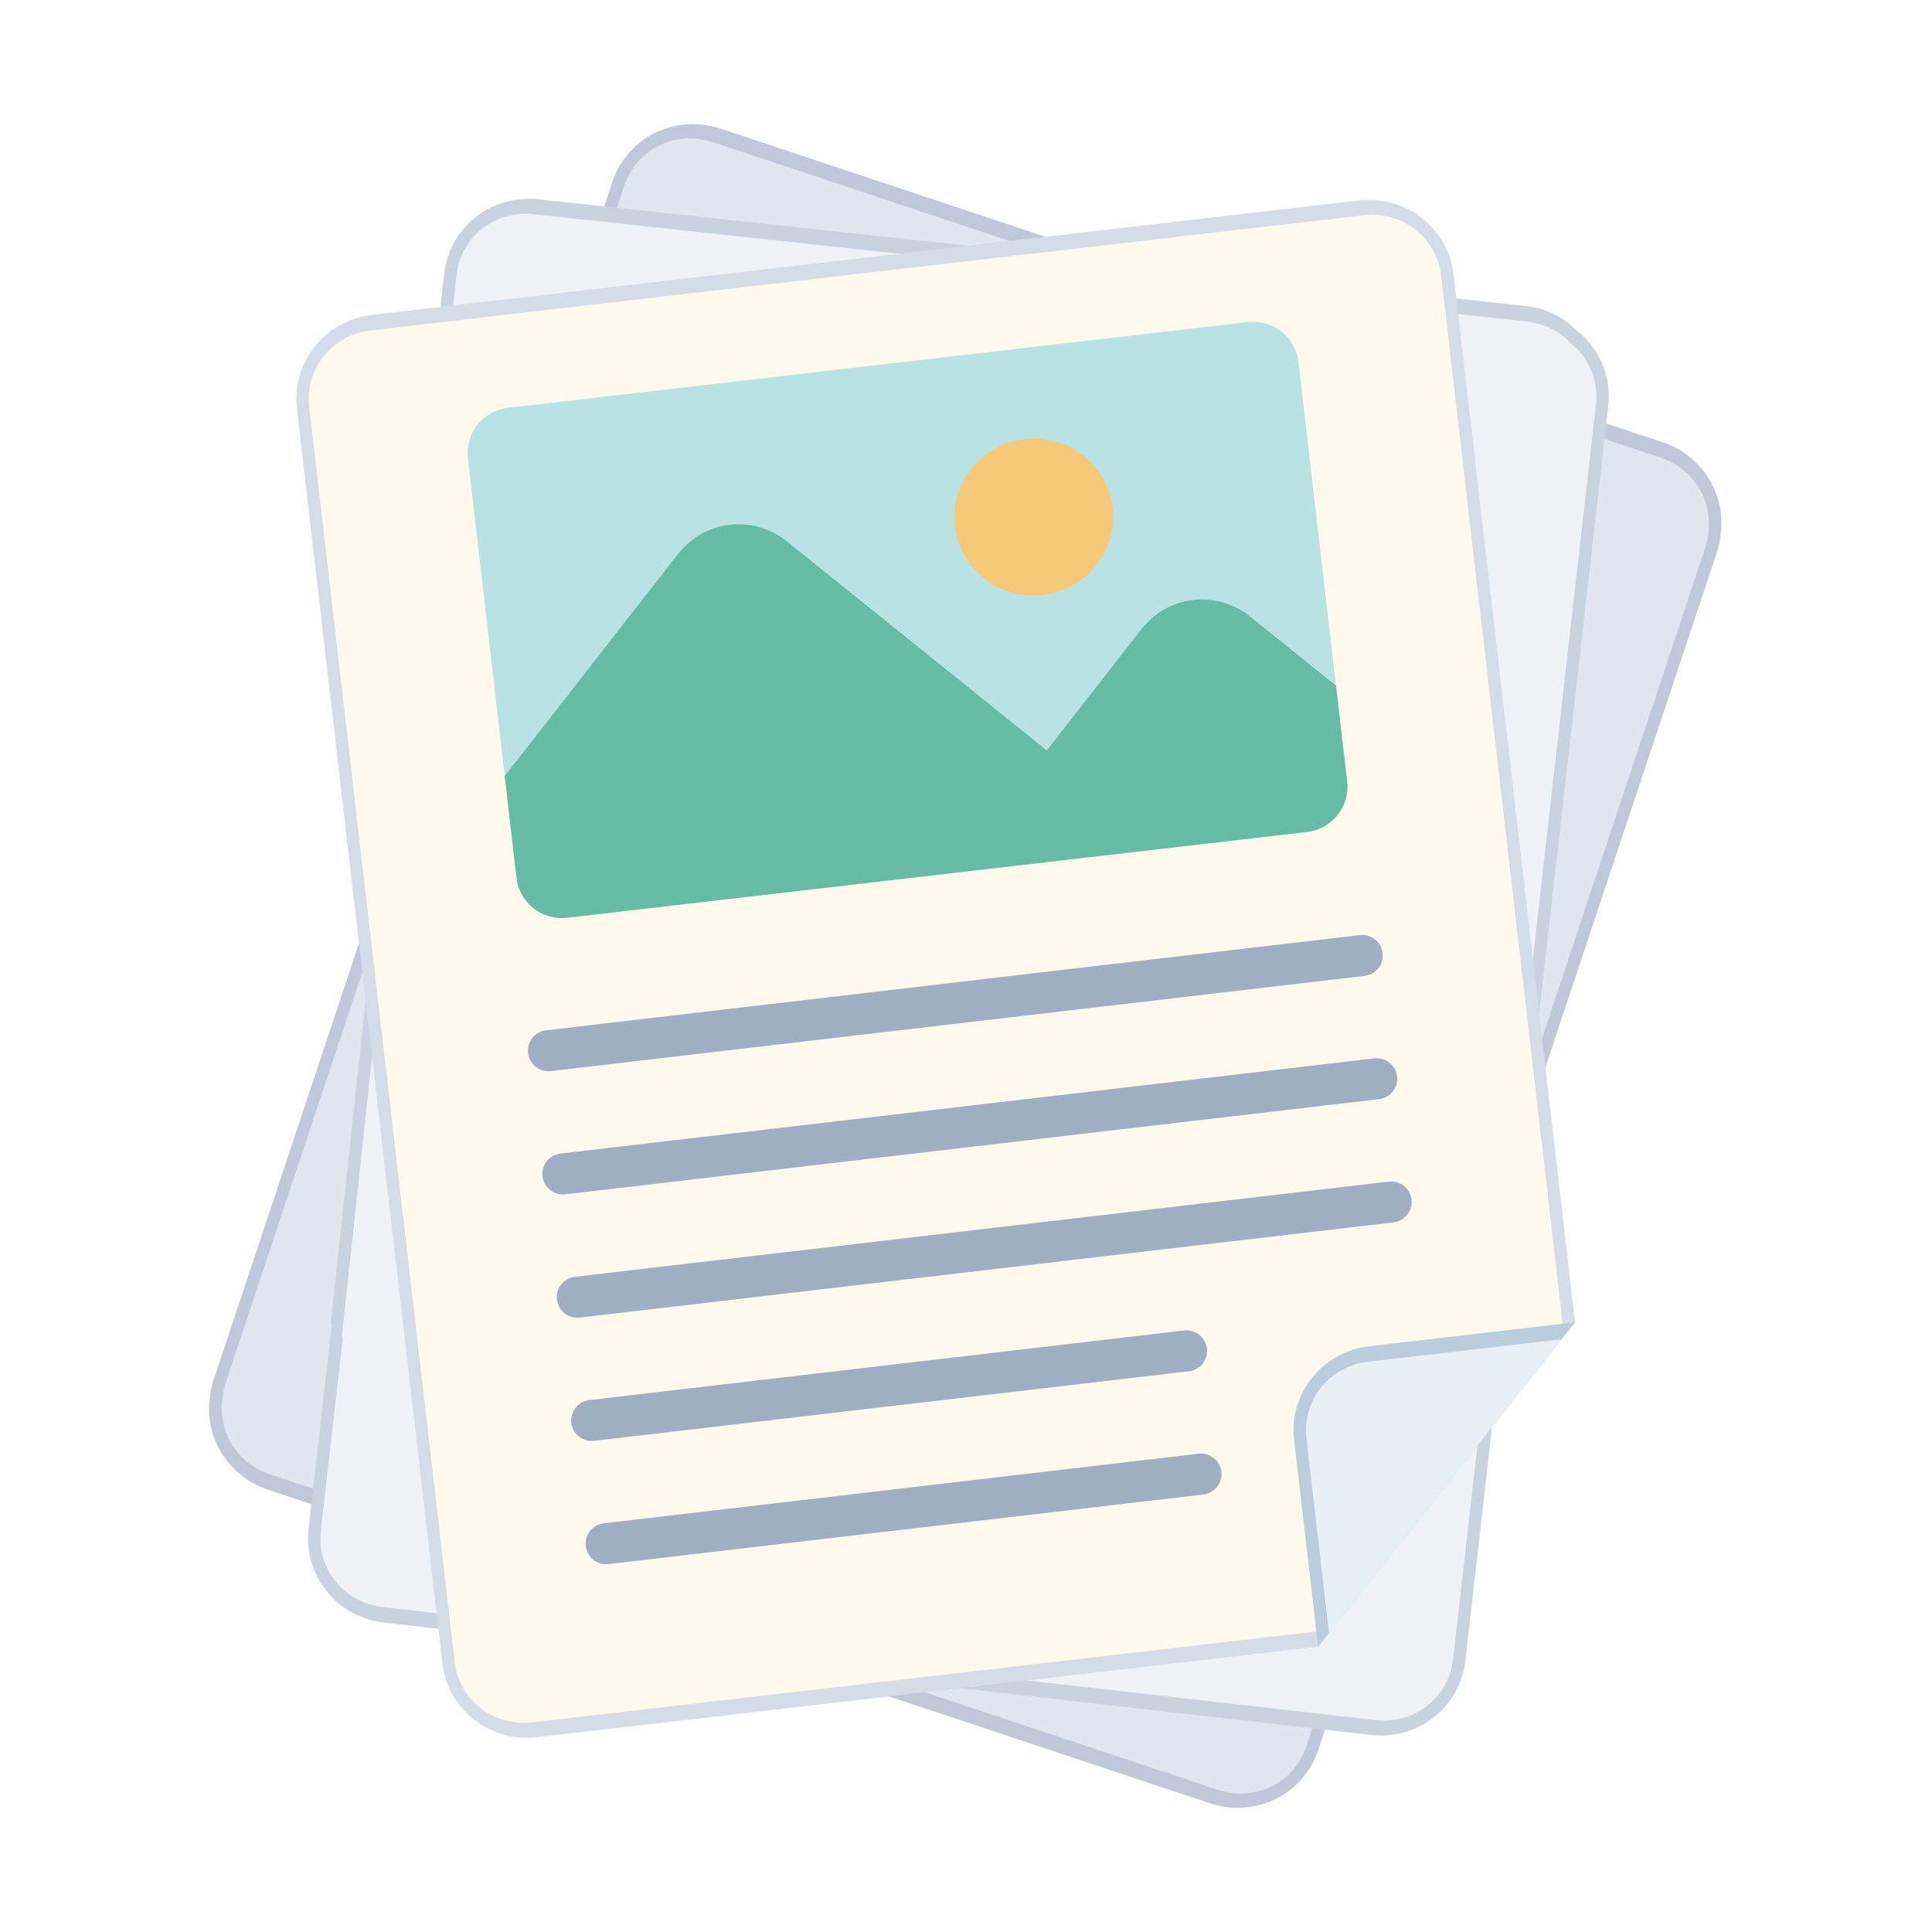
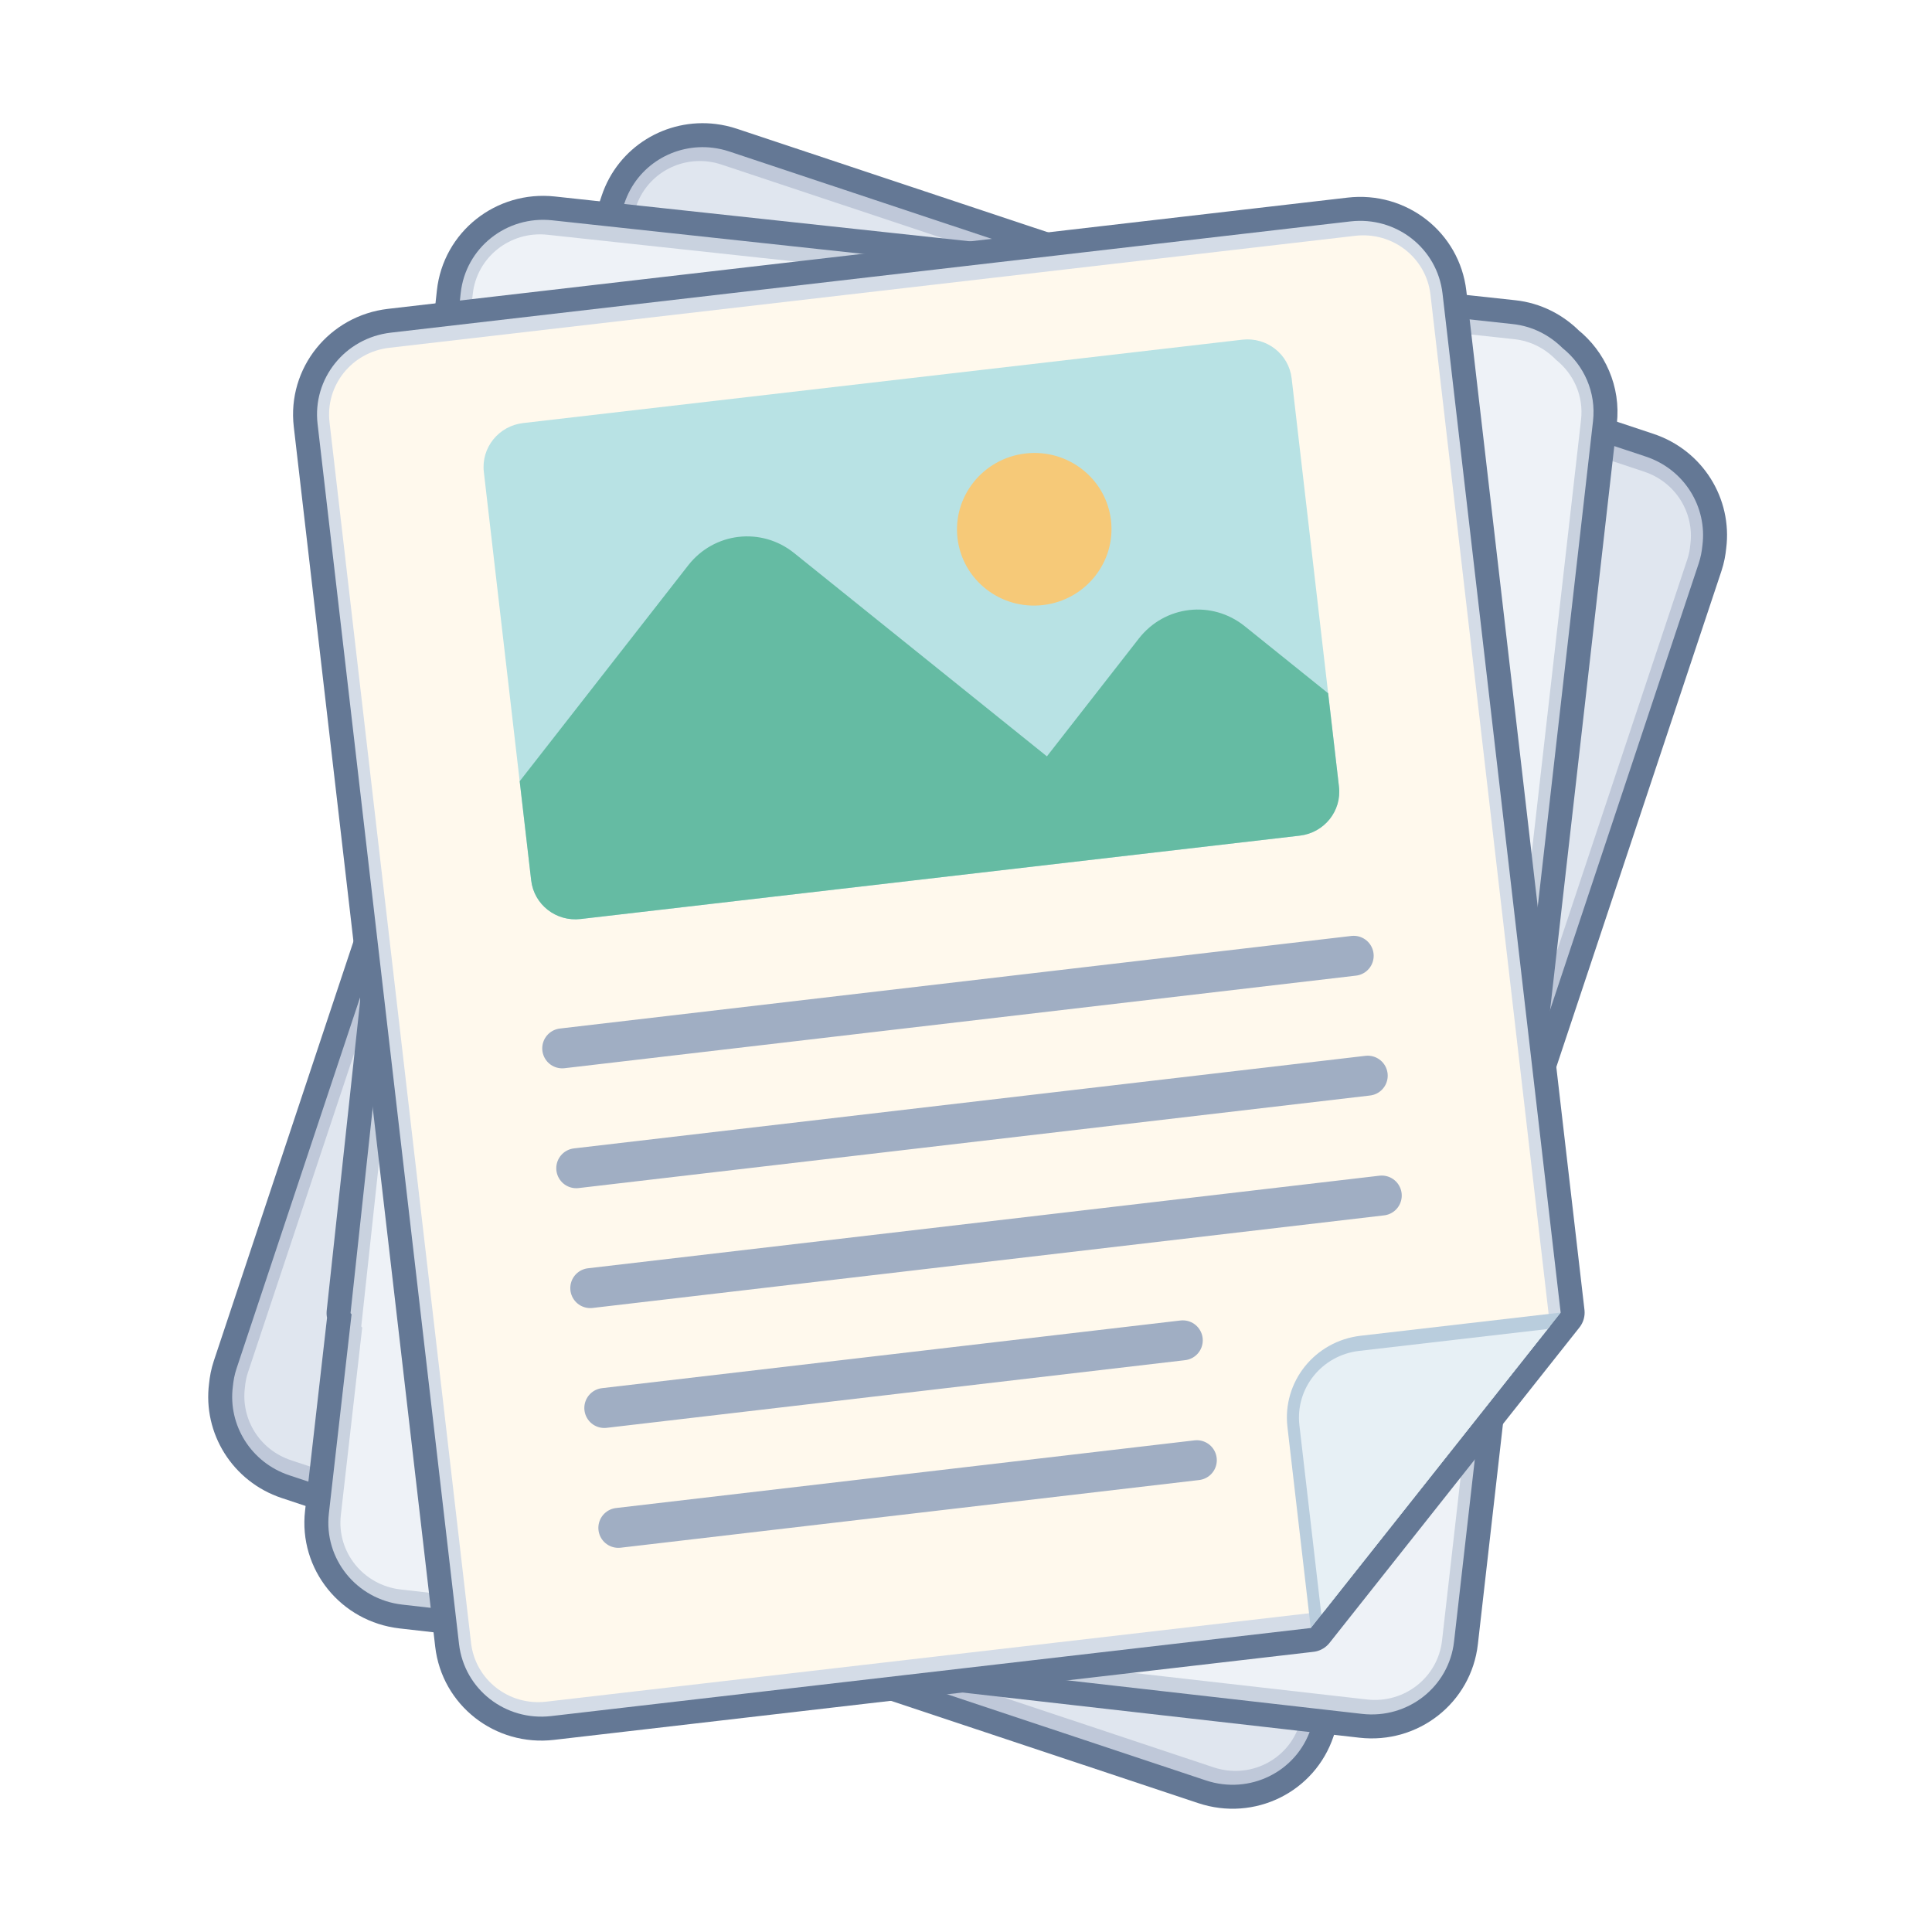
<svg xmlns="http://www.w3.org/2000/svg" xmlns:xlink="http://www.w3.org/1999/xlink" width="64" height="64" viewBox="0 0 64 64">
-   <g id="frameless-artwork" transform="translate(-8.698592 -6.411268) scale(1.261972)">
+   <g id="frameless-artwork" transform="translate(-7.506849 -5.358904) scale(1.227397)">
    <defs>
      <linearGradient id="enamel" x1="0" y1="0" x2=".6" y2="1">
        <stop stop-color="#f5c3ca" />
        <stop offset=".4" stop-color="#e88bb6" />
        <stop offset="1" stop-color="#a4688f" />
      </linearGradient>
      <linearGradient id="ink" x1="0" y1="0" x2="1" y2="1">
        <stop stop-color="#f3b6c0" />
        <stop offset=".6" stop-color="#e56ea1" />
        <stop offset="1" stop-color="#a25682" />
      </linearGradient>
      <linearGradient id="gem" x1="0" y1="0" x2="1" y2="1">
        <stop stop-color="#ceb7cc" />
        <stop offset=".5" stop-color="#9272ba" />
        <stop offset="1" stop-color="#6e5991" />
      </linearGradient>
    </defs>
    <g stroke-linecap="round" stroke-linejoin="round" />
    <g data-material="authored">
-       <svg width="46" height="46" viewBox="0 0 128 128" x="9" y="8" preserveAspectRatio="xMidYMid meet">
+       <svg width="46" height="46" viewBox="0 0 128 128" x="9" y="8" preserveAspectRatio="xMidYMid meet" overflow="visible">
        <defs id="src-defs2">
          <linearGradient id="src-linearGradient50">
            <stop style="stop-color:#84c4cb;stop-opacity:1;" offset="0" id="src-stop50" />
            <stop style="stop-color:#84c4cb;stop-opacity:1;" offset="1" id="src-stop51" />
          </linearGradient>
          <linearGradient id="src-linearGradient48">
            <stop style="stop-color:#43ab9a;stop-opacity:1;" offset="0" id="src-stop48" />
            <stop style="stop-color:#4fb9a5;stop-opacity:1;" offset="1" id="src-stop49" />
          </linearGradient>
          <linearGradient y2="236" x2="96" y1="236" x1="32" gradientTransform="translate(604.8168,170.5864)" gradientUnits="userSpaceOnUse" id="src-linearGradient1099" xlink:href="#src-linearGradient1036" />
          <linearGradient id="src-linearGradient1036">
            <stop id="src-stop1032" offset="0" style="stop-color:#d3ccc5;stop-opacity:1;" />
            <stop id="src-stop1034" offset="1" style="stop-color:#eee6db;stop-opacity:1" />
          </linearGradient>
          <radialGradient r="32" fy="-76" fx="-244" cy="-76" cx="-244" gradientTransform="matrix(0.8833333,0,0,0.8833333,-460.3502,463.1197)" gradientUnits="userSpaceOnUse" id="src-radialGradient1103" xlink:href="#src-linearGradient1069" />
          <linearGradient id="src-linearGradient1069">
            <stop id="src-stop1065" offset="0" style="stop-color:#d3ccc5;stop-opacity:1" />
            <stop id="src-stop1067-1" offset="1" style="stop-color:#9d989a;stop-opacity:1" />
          </linearGradient>
          <linearGradient gradientUnits="userSpaceOnUse" y2="232" x2="64" y1="262.5" x1="64" id="src-linearGradient1027" xlink:href="#src-linearGradient1025" gradientTransform="translate(-470.5864,432.8168)" />
          <linearGradient id="src-linearGradient1025">
            <stop id="src-stop1021" offset="0" style="stop-color:#a29d9e;stop-opacity:1" />
            <stop id="src-stop1023" offset="1" style="stop-color:#89848a;stop-opacity:1" />
          </linearGradient>
          <clipPath clipPathUnits="userSpaceOnUse" id="src-clipPath1609-7">
            <path id="src-path1611-5" d="m 252,116 28,-28 v -8 h -36 v 36 z" style="fill:#e2896f;stroke:none;stroke-width:0.25px;stroke-linecap:butt;stroke-linejoin:miter;stroke-opacity:1" />
          </clipPath>
          <radialGradient r="32" fy="-76" fx="-244" cy="-76" cx="-244" gradientTransform="matrix(0.8833333,0,0,0.8833333,-460.3502,463.1197)" gradientUnits="userSpaceOnUse" id="src-radialGradient1103-5" xlink:href="#src-linearGradient1069" />
          <clipPath clipPathUnits="userSpaceOnUse" id="src-clipPath1609-7-7">
            <path id="src-path1611-5-0" d="m 252,116 28,-28 v -8 h -36 v 36 z" style="fill:#e2896f;stroke:none;stroke-width:0.25px;stroke-linecap:butt;stroke-linejoin:miter;stroke-opacity:1" />
          </clipPath>
          <clipPath clipPathUnits="userSpaceOnUse" id="src-clipPath744">
            <rect style="fill:#79c0ca;fill-opacity:1;stroke-width:0.265" id="src-rect746" width="541.867" height="541.867" x="0" y="1.5987212e-14" rx="79.375" ry="79.375" />
          </clipPath>
          <clipPath clipPathUnits="userSpaceOnUse" id="src-clipPath62">
            <rect style="fill:#79c0ca;fill-opacity:1;stroke-width:0.265" id="src-rect64" width="541.867" height="541.867" x="2.2507105e-05" y="-0.422" rx="79.375" ry="79.375" />
          </clipPath>
          <radialGradient r="32" fy="-76" fx="-244" cy="-76" cx="-244" gradientTransform="matrix(0.8833333,0,0,0.8833333,-460.3502,463.1197)" gradientUnits="userSpaceOnUse" id="src-radialGradient1103-6" xlink:href="#src-linearGradient1069" />
          <clipPath clipPathUnits="userSpaceOnUse" id="src-clipPath1609-7-2">
            <path id="src-path1611-5-3" d="m 252,116 28,-28 v -8 h -36 v 36 z" style="fill:#e2896f;stroke:none;stroke-width:0.25px;stroke-linecap:butt;stroke-linejoin:miter;stroke-opacity:1" />
          </clipPath>
          <radialGradient r="32" fy="-76" fx="-244" cy="-76" cx="-244" gradientTransform="matrix(0.8833333,0,0,0.8833333,-460.3502,463.1197)" gradientUnits="userSpaceOnUse" id="src-radialGradient1103-56" xlink:href="#src-linearGradient1069" />
          <clipPath clipPathUnits="userSpaceOnUse" id="src-clipPath1609-7-0">
            <path id="src-path1611-5-9" d="m 252,116 28,-28 v -8 h -36 v 36 z" style="fill:#e2896f;stroke:none;stroke-width:0.25px;stroke-linecap:butt;stroke-linejoin:miter;stroke-opacity:1" />
          </clipPath>
          <clipPath clipPathUnits="userSpaceOnUse" id="src-clipPath37">
            <rect style="fill:#393849;fill-opacity:1;stroke-width:0.265" id="src-rect39" width="541.867" height="541.867" x="-2.6626146e-06" y="3.241" rx="79.375" ry="79.375" />
          </clipPath>
          <clipPath clipPathUnits="userSpaceOnUse" id="src-clipPath22042">
            <rect style="fill:#4e4b5a;fill-opacity:1;stroke-width:0.013" id="src-rect22044" width="27.32" height="27.484" x="166.968" y="105.404" rx="4.002" ry="4.026" />
          </clipPath>
          <clipPath clipPathUnits="userSpaceOnUse" id="src-clipPath1039">
            <rect style="fill:#b7b1af;fill-opacity:1;stroke-width:0.265" id="src-rect1041" width="541.867" height="541.867" x="2.5931527e-05" y="-0" rx="79.375" ry="79.375" />
          </clipPath>
          <clipPath clipPathUnits="userSpaceOnUse" id="src-clipPath154">
            <rect style="fill:#b7b1af;fill-opacity:1;stroke-width:0.265" id="src-rect156" width="541.867" height="541.867" x="-2.9218751e-05" y="-0" rx="79.375" ry="79.375" />
          </clipPath>
          <linearGradient id="src-_Linear1" x1="0" y1="0" x2="1" y2="0" gradientUnits="userSpaceOnUse" gradientTransform="matrix(3.08228,-10.3064,8.72379,3.56577,19.8394,42.498)">
            <stop offset="0" style="stop-color:#e49178;stop-opacity:1" id="src-stop219" />
            <stop offset="0.53" style="stop-color:#e38d74;stop-opacity:1" id="src-stop221" />
            <stop offset="1" style="stop-color:#df8167;stop-opacity:1" id="src-stop223" />
          </linearGradient>
          <filter style="color-interpolation-filters:sRGB;" id="src-filter443" x="-0.1" y="-0.077" width="1.2" height="1.218">
            <feFlood flood-opacity="0.345" flood-color="#242338" result="flood" id="src-feFlood433" />
            <feComposite in="flood" in2="SourceGraphic" operator="in" result="composite1" id="src-feComposite435" />
            <feGaussianBlur in="composite1" stdDeviation="1.5" result="blur" id="src-feGaussianBlur437" />
            <feOffset dx="0" dy="3" result="offset" id="src-feOffset439" />
            <feComposite in="SourceGraphic" in2="offset" operator="over" result="composite2" id="src-feComposite441" />
          </filter>
          <radialGradient r="32" fy="-76" fx="-244" cy="-76" cx="-244" gradientTransform="matrix(0.8833333,0,0,0.8833333,-460.3502,463.1197)" gradientUnits="userSpaceOnUse" id="src-radialGradient1103-562" xlink:href="#src-linearGradient1069" />
          <clipPath clipPathUnits="userSpaceOnUse" id="src-clipPath1609-7-9">
            <path id="src-path1611-5-36" d="m 252,116 28,-28 v -8 h -36 v 36 z" style="fill:#e2896f;stroke:none;stroke-width:0.25px;stroke-linecap:butt;stroke-linejoin:miter;stroke-opacity:1" />
          </clipPath>
          <radialGradient r="32" fy="-76" fx="-244" cy="-76" cx="-244" gradientTransform="matrix(0.8833333,0,0,0.8833333,-460.3502,463.1197)" gradientUnits="userSpaceOnUse" id="src-radialGradient1103-5-0" xlink:href="#src-linearGradient1069" />
          <clipPath clipPathUnits="userSpaceOnUse" id="src-clipPath1609-7-7-2">
            <path id="src-path1611-5-0-6" d="m 252,116 28,-28 v -8 h -36 v 36 z" style="fill:#e2896f;stroke:none;stroke-width:0.25px;stroke-linecap:butt;stroke-linejoin:miter;stroke-opacity:1" />
          </clipPath>
          <clipPath clipPathUnits="userSpaceOnUse" id="src-clipPath744-1">
            <rect style="fill:#79c0ca;fill-opacity:1;stroke-width:0.265" id="src-rect746-8" width="541.867" height="541.867" x="0" y="1.5987212e-14" rx="79.375" ry="79.375" />
          </clipPath>
          <clipPath clipPathUnits="userSpaceOnUse" id="src-clipPath62-7">
            <rect style="fill:#79c0ca;fill-opacity:1;stroke-width:0.265" id="src-rect64-9" width="541.867" height="541.867" x="2.2507105e-05" y="-0.422" rx="79.375" ry="79.375" />
          </clipPath>
          <radialGradient r="32" fy="-76" fx="-244" cy="-76" cx="-244" gradientTransform="matrix(0.8833333,0,0,0.8833333,-460.3502,463.1197)" gradientUnits="userSpaceOnUse" id="src-radialGradient1103-6-2" xlink:href="#src-linearGradient1069" />
          <clipPath clipPathUnits="userSpaceOnUse" id="src-clipPath1609-7-2-2">
            <path id="src-path1611-5-3-3" d="m 252,116 28,-28 v -8 h -36 v 36 z" style="fill:#e2896f;stroke:none;stroke-width:0.25px;stroke-linecap:butt;stroke-linejoin:miter;stroke-opacity:1" />
          </clipPath>
          <radialGradient r="32" fy="-76" fx="-244" cy="-76" cx="-244" gradientTransform="matrix(0.8833333,0,0,0.8833333,-460.3502,463.1197)" gradientUnits="userSpaceOnUse" id="src-radialGradient1103-56-7" xlink:href="#src-linearGradient1069" />
          <clipPath clipPathUnits="userSpaceOnUse" id="src-clipPath1609-7-0-9">
            <path id="src-path1611-5-9-2" d="m 252,116 28,-28 v -8 h -36 v 36 z" style="fill:#e2896f;stroke:none;stroke-width:0.25px;stroke-linecap:butt;stroke-linejoin:miter;stroke-opacity:1" />
          </clipPath>
          <clipPath clipPathUnits="userSpaceOnUse" id="src-clipPath37-2">
            <rect style="fill:#393849;fill-opacity:1;stroke-width:0.265" id="src-rect39-8" width="541.867" height="541.867" x="-2.6626146e-06" y="3.241" rx="79.375" ry="79.375" />
          </clipPath>
          <clipPath clipPathUnits="userSpaceOnUse" id="src-clipPath22042-9">
            <rect style="fill:#4e4b5a;fill-opacity:1;stroke-width:0.013" id="src-rect22044-7" width="27.32" height="27.484" x="166.968" y="105.404" rx="4.002" ry="4.026" />
          </clipPath>
          <clipPath clipPathUnits="userSpaceOnUse" id="src-clipPath1039-3">
            <rect style="fill:#b7b1af;fill-opacity:1;stroke-width:0.265" id="src-rect1041-6" width="541.867" height="541.867" x="2.5931527e-05" y="-0" rx="79.375" ry="79.375" />
          </clipPath>
          <clipPath clipPathUnits="userSpaceOnUse" id="src-clipPath154-1">
            <rect style="fill:#b7b1af;fill-opacity:1;stroke-width:0.265" id="src-rect156-2" width="541.867" height="541.867" x="-2.9218751e-05" y="-0" rx="79.375" ry="79.375" />
          </clipPath>
          <filter style="color-interpolation-filters:sRGB;" id="src-filter443-9" x="-0.1" y="-0.077" width="1.2" height="1.218">
            <feFlood flood-opacity="0.345" flood-color="#242338" result="flood" id="src-feFlood433-4" />
            <feComposite in="flood" in2="SourceGraphic" operator="in" result="composite1" id="src-feComposite435-7" />
            <feGaussianBlur in="composite1" stdDeviation="1.5" result="blur" id="src-feGaussianBlur437-8" />
            <feOffset dx="0" dy="3" result="offset" id="src-feOffset439-4" />
            <feComposite in="SourceGraphic" in2="offset" operator="over" result="composite2" id="src-feComposite441-5" />
          </filter>
          <filter style="color-interpolation-filters:sRGB" id="src-filter45" x="-0.207" y="-0.207" width="1.414" height="1.414">
            <feGaussianBlur stdDeviation="1.937" id="src-feGaussianBlur45" />
          </filter>
          <filter style="color-interpolation-filters:sRGB" id="src-filter46" x="-0.043" y="-0.035" width="1.087" height="1.07">
            <feGaussianBlur stdDeviation="1.616" id="src-feGaussianBlur46" />
          </filter>
          <filter style="color-interpolation-filters:sRGB" id="src-filter6435" x="-0.088" y="-0.087" width="1.189" height="1.309">
            <feFlood flood-opacity="0.357" flood-color="#242338" result="flood" id="src-feFlood6425" />
            <feComposite in="flood" in2="SourceGraphic" operator="in" result="composite1" id="src-feComposite6427" />
            <feGaussianBlur in="composite1" stdDeviation="2" result="blur" id="src-feGaussianBlur6429" />
            <feOffset dx="4.57967e-15" dy="6.533" result="offset" id="src-feOffset6431" />
            <feComposite in="SourceGraphic" in2="offset" operator="over" result="composite2" id="src-feComposite6433" />
          </filter>
          <linearGradient xlink:href="#src-linearGradient48" id="src-linearGradient49" x1="65.293" y1="45.426" x2="65.293" y2="60.241" gradientUnits="userSpaceOnUse" gradientTransform="matrix(0.9444921,-0.1094929,0.1094929,0.9444921,-5.245088,9.814742)" />
          <linearGradient xlink:href="#src-linearGradient50" id="src-linearGradient51" x1="70.963" y1="38.479" x2="70.963" y2="16.796" gradientUnits="userSpaceOnUse" gradientTransform="matrix(0.9508175,0,0,0.9508175,-6.340427,9.14544)" />
          <filter style="color-interpolation-filters:sRGB" id="src-filter6435-3" x="-0.088" y="-0.087" width="1.189" height="1.309">
            <feFlood flood-opacity="0.357" flood-color="#242338" result="flood" id="src-feFlood6425-6" />
            <feComposite in="flood" in2="SourceGraphic" operator="in" result="composite1" id="src-feComposite6427-1" />
            <feGaussianBlur in="composite1" stdDeviation="2" result="blur" id="src-feGaussianBlur6429-0" />
            <feOffset dx="4.57967e-15" dy="6.533" result="offset" id="src-feOffset6431-6" />
            <feComposite in="SourceGraphic" in2="offset" operator="over" result="composite2" id="src-feComposite6433-3" />
          </filter>
          <linearGradient id="material-document-viewer-1" x1="0" y1="0" x2=".3" y2="1">
            <stop offset="0" stop-color="#6d6871" />
            <stop offset=".32" stop-color="#575461" />
            <stop offset="1" stop-color="#514e5e" />
          </linearGradient>
          <linearGradient id="material-document-viewer-2" x1="0" y1="0" x2=".3" y2="1">
            <stop offset="0" stop-color="#d4cdc5" />
            <stop offset=".32" stop-color="#cec8c2" />
            <stop offset="1" stop-color="#b2adad" />
          </linearGradient>
          <linearGradient id="material-document-viewer-3" x1="0" y1="0" x2=".3" y2="1">
            <stop offset="0" stop-color="#bdb7b2" />
            <stop offset=".32" stop-color="#b3aeac" />
            <stop offset="1" stop-color="#9c979b" />
          </linearGradient>
          <linearGradient id="material-document-viewer-4" x1="0" y1="0" x2=".3" y2="1">
            <stop offset="0" stop-color="#ede4d8" />
            <stop offset=".32" stop-color="#eae2d8" />
            <stop offset="1" stop-color="#c9c2bf" />
          </linearGradient>
          <linearGradient id="material-document-viewer-5" x1="0" y1="0" x2=".3" y2="1">
            <stop offset="0" stop-color="#d9d1c8" />
            <stop offset=".32" stop-color="#d3ccc5" />
            <stop offset="1" stop-color="#b6b0b0" />
          </linearGradient>
          <linearGradient id="material-document-viewer-6" x1="0" y1="0" x2=".3" y2="1">
            <stop offset="0" stop-color="#948f91" />
            <stop offset=".32" stop-color="#848086" />
            <stop offset="1" stop-color="#76727c" />
          </linearGradient>
          <linearGradient id="material-document-viewer-7" x1="0" y1="0" x2=".3" y2="1">
            <stop offset="0" stop-color="#6b6770" />
            <stop offset=".32" stop-color="#555360" />
            <stop offset="1" stop-color="#4f4d5d" />
          </linearGradient>
          <linearGradient id="material-document-viewer-8" x1="0" y1="0" x2=".3" y2="1">
            <stop offset="0" stop-color="#f6ede0" />
            <stop offset=".32" stop-color="#f5ede1" />
            <stop offset="1" stop-color="#d2cbc7" />
          </linearGradient>
          <linearGradient id="material-document-viewer-9" x1="0" y1="0" x2=".3" y2="1">
            <stop offset="0" stop-color="#ebe2d7" />
            <stop offset=".32" stop-color="#e8e0d6" />
            <stop offset="1" stop-color="#c8c0be" />
          </linearGradient>
          <linearGradient id="material-document-viewer-10" x1="0" y1="0" x2=".3" y2="1">
            <stop offset="0" stop-color="#f3cf9d" />
            <stop offset=".32" stop-color="#ebba78" />
            <stop offset="1" stop-color="#b08e6b" />
          </linearGradient>
          <linearGradient id="material-document-viewer-11" x1="0" y1="0" x2=".3" y2="1">
            <stop offset="0" stop-color="#d1cac3" />
            <stop offset=".32" stop-color="#cac4bf" />
            <stop offset="1" stop-color="#afa9ab" />
          </linearGradient>
          <linearGradient id="material-document-viewer-12" x1="0.0" y1="0.0" x2="44.8" y2="128.0" gradientUnits="userSpaceOnUse">
            <stop offset="0" stop-color="#d1cac3" />
            <stop offset=".32" stop-color="#cac4bf" />
            <stop offset="1" stop-color="#afa9ab" />
          </linearGradient>
        </defs>
        <g id="src-layer2">
-           <path id="src-path3" style="fill:#bfc8d9;fill-opacity:1;stroke-width:0.898" d="M 45.514,0.987 C 42.625,0.63 39.816,2.311 38.871,5.15 L 9.737,92.672 c -0.149,0.447 -0.232,0.899 -0.276,1.348 -0.368,2.877 1.349,5.701 4.244,6.664 l 7.73,2.573 61.102,20.34 c 3.286,1.094 6.799,-0.638 7.88,-3.883 L 119.551,32.191 c 0.149,-0.448 0.232,-0.898 0.276,-1.348 0.367,-2.877 -1.351,-5.701 -4.246,-6.664 L 107.853,21.608 46.751,1.267 C 46.34,1.13 45.926,1.038 45.514,0.987 Z" />
+           <path id="src-path3" style="fill:#bfc8d9;fill-opacity:1;stroke-width:3.6;stroke:#647895;stroke-linejoin:round;paint-order:stroke fill" d="M 45.514,0.987 C 42.625,0.63 39.816,2.311 38.871,5.15 L 9.737,92.672 c -0.149,0.447 -0.232,0.899 -0.276,1.348 -0.368,2.877 1.349,5.701 4.244,6.664 l 7.73,2.573 61.102,20.34 c 3.286,1.094 6.799,-0.638 7.88,-3.883 L 119.551,32.191 c 0.149,-0.448 0.232,-0.898 0.276,-1.348 0.367,-2.877 -1.351,-5.701 -4.246,-6.664 L 107.853,21.608 46.751,1.267 C 46.34,1.13 45.926,1.038 45.514,0.987 Z" />
          <path id="src-path4" style="fill:#e0e6ef;fill-opacity:1;stroke-width:0.879" d="M 45.157,2.02 C 42.8,1.729 40.508,3.103 39.737,5.419 L 10.59,92.976 c -0.125,0.375 -0.19,0.754 -0.224,1.132 -0.302,2.349 1.098,4.656 3.46,5.442 l 6.887,2.291 62.408,20.775 c 2.681,0.892 5.548,-0.522 6.43,-3.17 L 118.696,31.887 c 0.125,-0.375 0.192,-0.752 0.226,-1.13 0.302,-2.349 -1.098,-4.656 -3.46,-5.442 L 108.575,23.024 46.166,2.249 C 45.831,2.138 45.493,2.061 45.157,2.02 Z" />
-           <path id="src-path1" style="fill:#c9d2df;fill-opacity:1;stroke-width:0.898" d="M 33.453,6.434 C 30.009,6.062 26.941,8.5 26.574,11.901 l -0.863,7.998 -7.41,68.602 0.076,0.095 -0.794,6.964 -0.91,7.993 c -0.387,3.399 2.072,6.449 5.513,6.841 l 8.095,0.922 63.985,7.285 c 3.441,0.392 6.521,-2.028 6.908,-5.427 l 0.049,-0.428 1.3e-4,-0.002 0.005,-0.045 10.382,-91.177 c 0.248,-2.178 -0.681,-4.202 -2.28,-5.486 -0.976,-0.971 -2.263,-1.651 -3.752,-1.811 L 41.553,7.309 Z" />
+           <path id="src-path1" style="fill:#c9d2df;fill-opacity:1;stroke-width:3.6;stroke:#647895;stroke-linejoin:round;paint-order:stroke fill" d="M 33.453,6.434 C 30.009,6.062 26.941,8.5 26.574,11.901 l -0.863,7.998 -7.41,68.602 0.076,0.095 -0.794,6.964 -0.91,7.993 c -0.387,3.399 2.072,6.449 5.513,6.841 l 8.095,0.922 63.985,7.285 c 3.441,0.392 6.521,-2.028 6.908,-5.427 l 0.049,-0.428 1.3e-4,-0.002 0.005,-0.045 10.382,-91.177 c 0.248,-2.178 -0.681,-4.202 -2.28,-5.486 -0.976,-0.971 -2.263,-1.651 -3.752,-1.811 L 41.553,7.309 Z" />
          <path id="src-path2" style="fill:#eef2f7;fill-opacity:1;stroke-width:0.879" d="M 33.092,7.519 C 30.283,7.215 27.778,9.206 27.478,11.98 l -0.769,7.122 -7.603,70.4 0.071,0.087 -0.794,6.968 -0.811,7.119 c -0.316,2.773 1.692,5.264 4.5,5.583 l 7.211,0.82 65.352,7.441 c 2.807,0.32 5.321,-1.655 5.637,-4.427 l 0.049,-0.422 3.1e-4,-0.004 0.008,-0.072 10.383,-91.192 c 0.203,-1.785 -0.563,-3.444 -1.878,-4.491 -0.803,-0.832 -1.88,-1.415 -3.131,-1.55 L 40.307,8.299 Z" />
-           <path id="src-path34" style="fill:#d4dce7;fill-opacity:1;stroke-width:0.898" d="m 21.323,14.871 c -3.44,0.399 -5.892,3.454 -5.498,6.852 l 10.623,91.63 c 0.394,3.398 3.48,5.811 6.92,5.412 l 57.044,-6.613 18.768,-23.69 -7.946,-68.542 -0.926,-7.991 C 99.913,8.531 96.826,6.118 93.385,6.517 l -8.093,0.938 z" />
+           <path id="src-path34" style="fill:#d4dce7;fill-opacity:1;stroke-width:3.6;stroke:#647895;stroke-linejoin:round;paint-order:stroke fill" d="m 21.323,14.871 c -3.44,0.399 -5.892,3.454 -5.498,6.852 l 10.623,91.63 c 0.394,3.398 3.48,5.811 6.92,5.412 l 57.044,-6.613 18.768,-23.69 -7.946,-68.542 -0.926,-7.991 C 99.913,8.531 96.826,6.118 93.385,6.517 l -8.093,0.938 z" />
          <path id="src-path35" style="fill:#fff9ed;fill-opacity:1;stroke-width:0.879" d="m 21.208,16.008 c -2.807,0.325 -4.807,2.82 -4.485,5.592 l 10.627,91.667 c 0.321,2.772 2.839,4.743 5.646,4.417 L 91.392,110.915 108.382,89.469 100.228,19.132 99.403,12.015 C 99.082,9.243 96.562,7.272 93.755,7.597 l -7.209,0.836 z" />
          <rect style="fill:#b8e2e4;fill-opacity:1;stroke-width:1.548" id="src-rect1" width="61.072" height="37.496" x="25.206" y="25.116" rx="3.351" ry="3.309" transform="rotate(-6.612654)" />
          <path id="src-rect2" style="fill:#65bba3;fill-opacity:1;stroke-width:2.553" d="m 47.445,30.207 c -1.438,0.167 -2.813,0.892 -3.785,2.138 l -12.656,16.214 0.863,7.446 c 0.211,1.821 1.866,3.116 3.71,2.902 l 54.008,-6.261 c 1.844,-0.214 3.159,-1.852 2.948,-3.674 l -0.814,-7.018 -6.262,-5.036 c -2.462,-1.98 -6.009,-1.569 -7.953,0.922 L 70.598,46.69 51.616,31.423 c -1.231,-0.99 -2.733,-1.382 -4.171,-1.215 z" />
          <ellipse style="fill:#f6c978;fill-opacity:1;stroke-width:1.461" id="src-path36" cx="65.771" cy="37.46" rx="5.802" ry="5.73" transform="rotate(-6.612654)" />
          <path id="src-rect38" style="fill:#b9cddd;fill-opacity:1;stroke-width:0.951" d="m 90.412,112.152 18.768,-23.69 -6.925,0.803 -8.093,0.938 c -3.44,0.399 -5.894,3.454 -5.5,6.852 l 0.926,7.991 z" />
          <path id="src-rect37" style="fill:#e7f0f5;fill-opacity:1;stroke-width:0.951" d="m 91.209,111.145 16.99,-21.446 -6.942,0.805 -7.209,0.836 c -2.807,0.325 -4.809,2.82 -4.487,5.592 l 0.825,7.117 z" />
          <path style="fill:url(#material-document-viewer-11);fill-opacity:1;fill-rule:evenodd;stroke:#a0aec3;stroke-width:3;stroke-linecap:round;stroke-linejoin:miter;stroke-dasharray:none;stroke-opacity:1;paint-order:normal" d="M 34.197,68.621 93.638,61.668" id="src-path12" />
          <path style="fill:url(#material-document-viewer-11);fill-opacity:1;fill-rule:evenodd;stroke:#a0aec3;stroke-width:3;stroke-linecap:round;stroke-linejoin:miter;stroke-dasharray:none;stroke-opacity:1;paint-order:normal" d="M 35.251,77.623 94.692,70.671" id="src-path13" />
          <path style="fill:url(#material-document-viewer-11);fill-opacity:1;fill-rule:evenodd;stroke:#a0aec3;stroke-width:3;stroke-linecap:round;stroke-linejoin:miter;stroke-dasharray:none;stroke-opacity:1;paint-order:normal" d="M 36.304,86.626 95.746,79.673" id="src-path14" />
          <path style="fill:url(#material-document-viewer-11);fill-opacity:1;fill-rule:evenodd;stroke:#a0aec3;stroke-width:3;stroke-linecap:round;stroke-linejoin:miter;stroke-dasharray:none;stroke-opacity:1;paint-order:normal" d="M 37.358,95.629 80.803,90.547" id="src-path15" />
          <path style="fill:url(#material-document-viewer-11);fill-opacity:1;fill-rule:evenodd;stroke:#a0aec3;stroke-width:3;stroke-linecap:round;stroke-linejoin:miter;stroke-dasharray:none;stroke-opacity:1;paint-order:normal" d="M 38.412,104.631 81.857,99.549" id="src-path16" />
        </g>
      </svg>
    </g>
  </g>
</svg>
